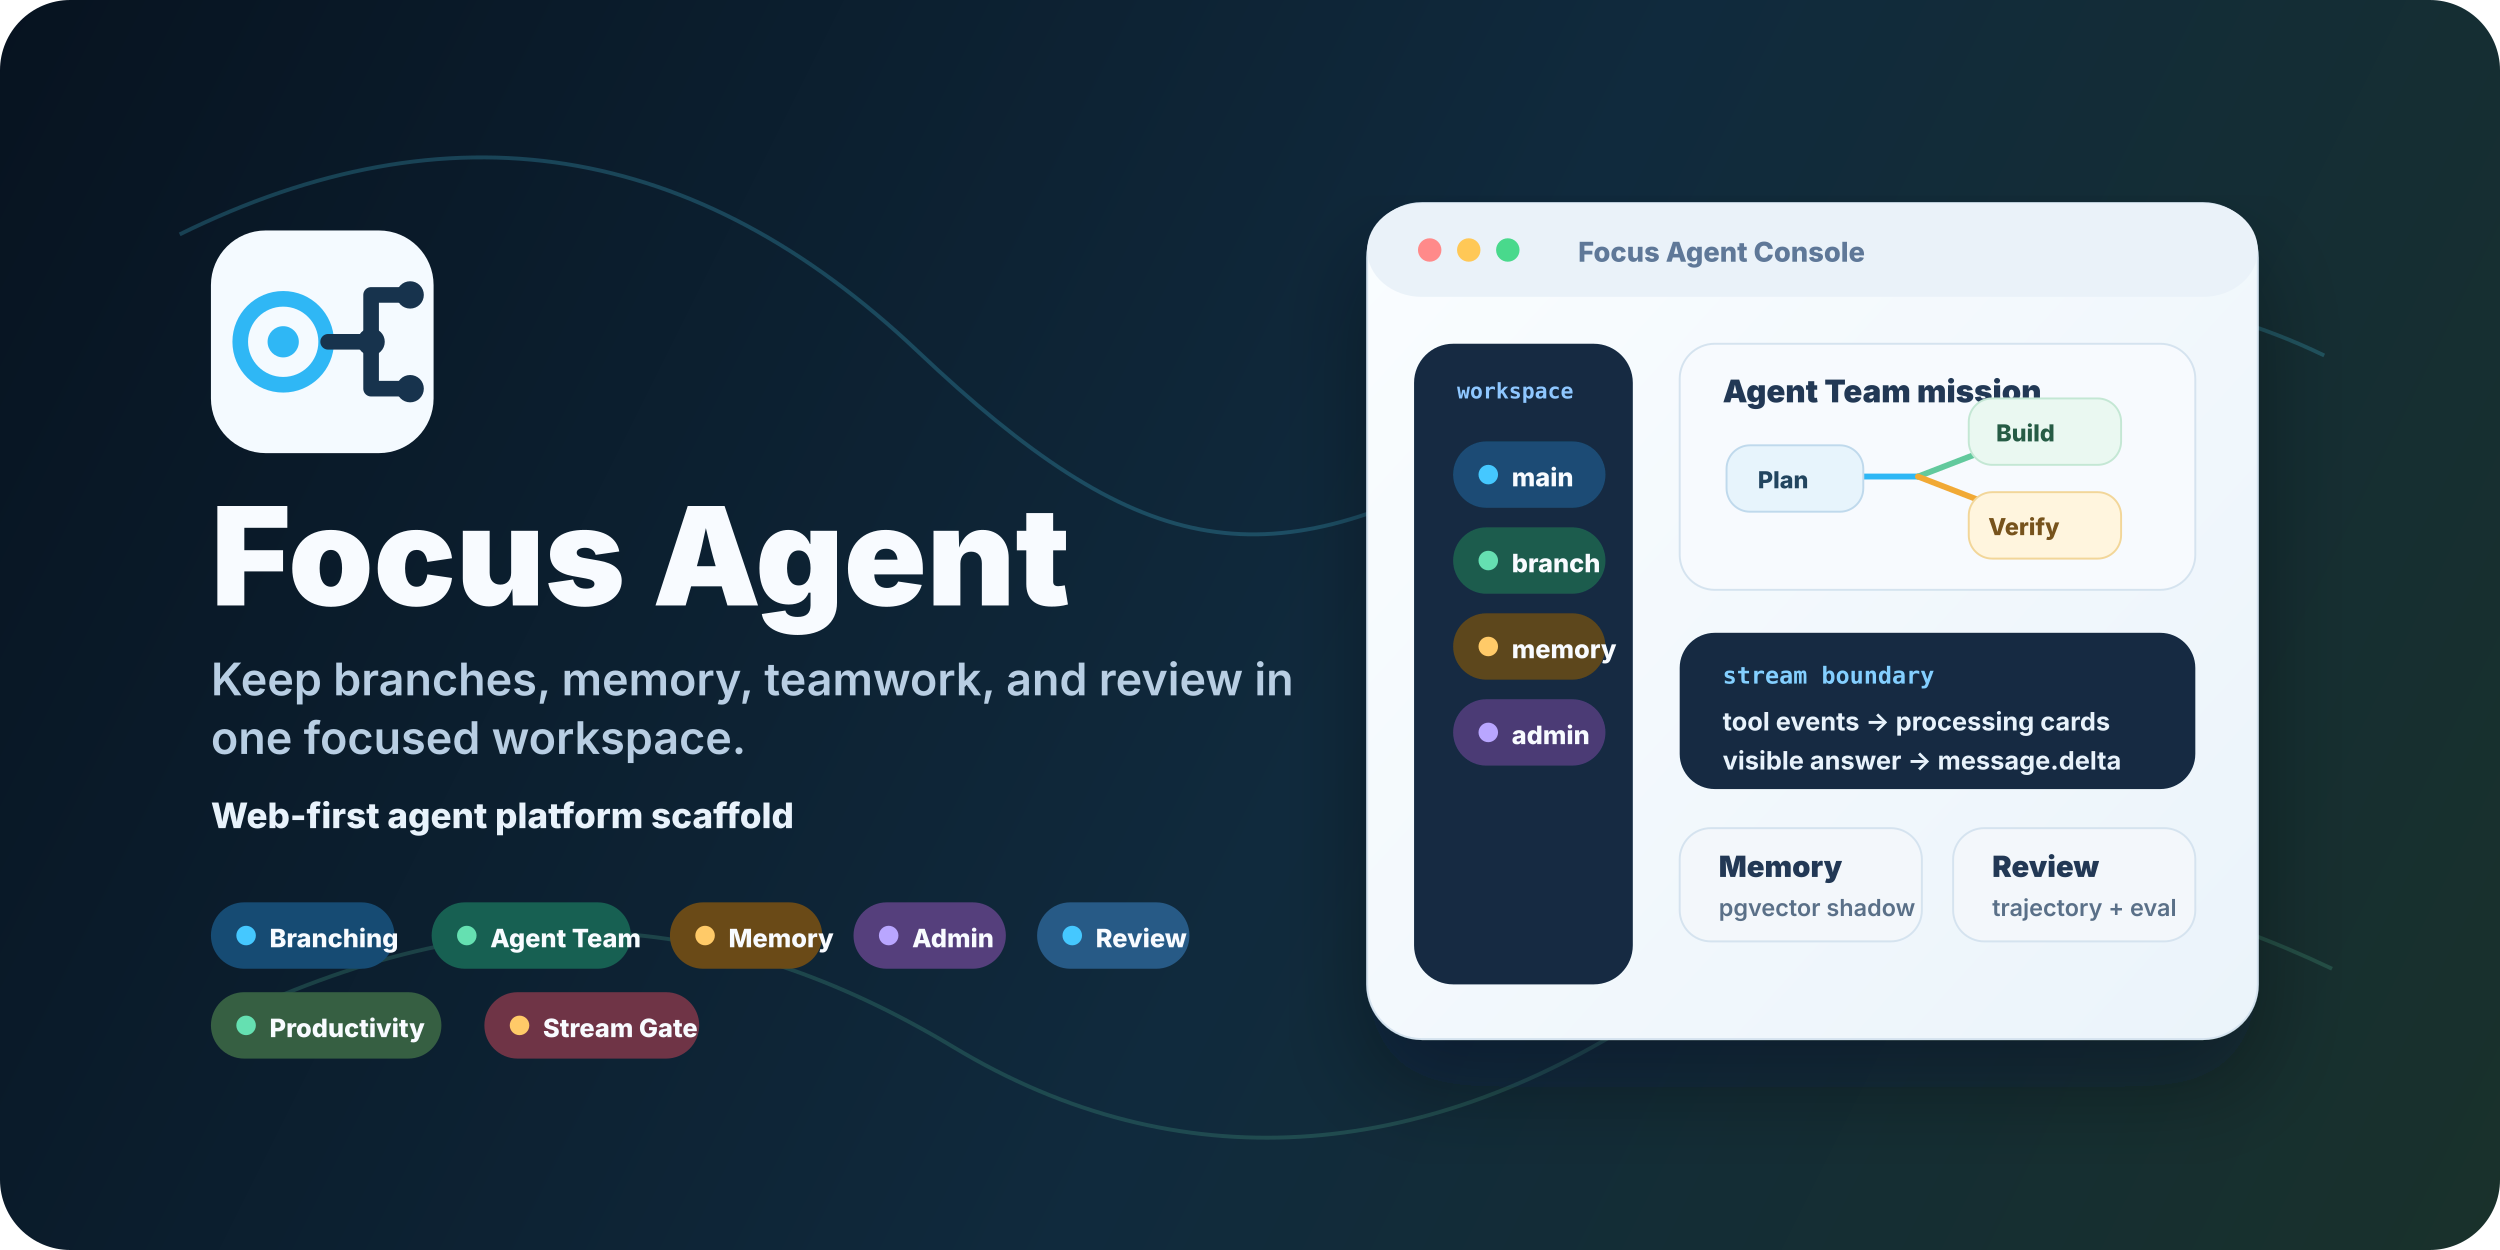
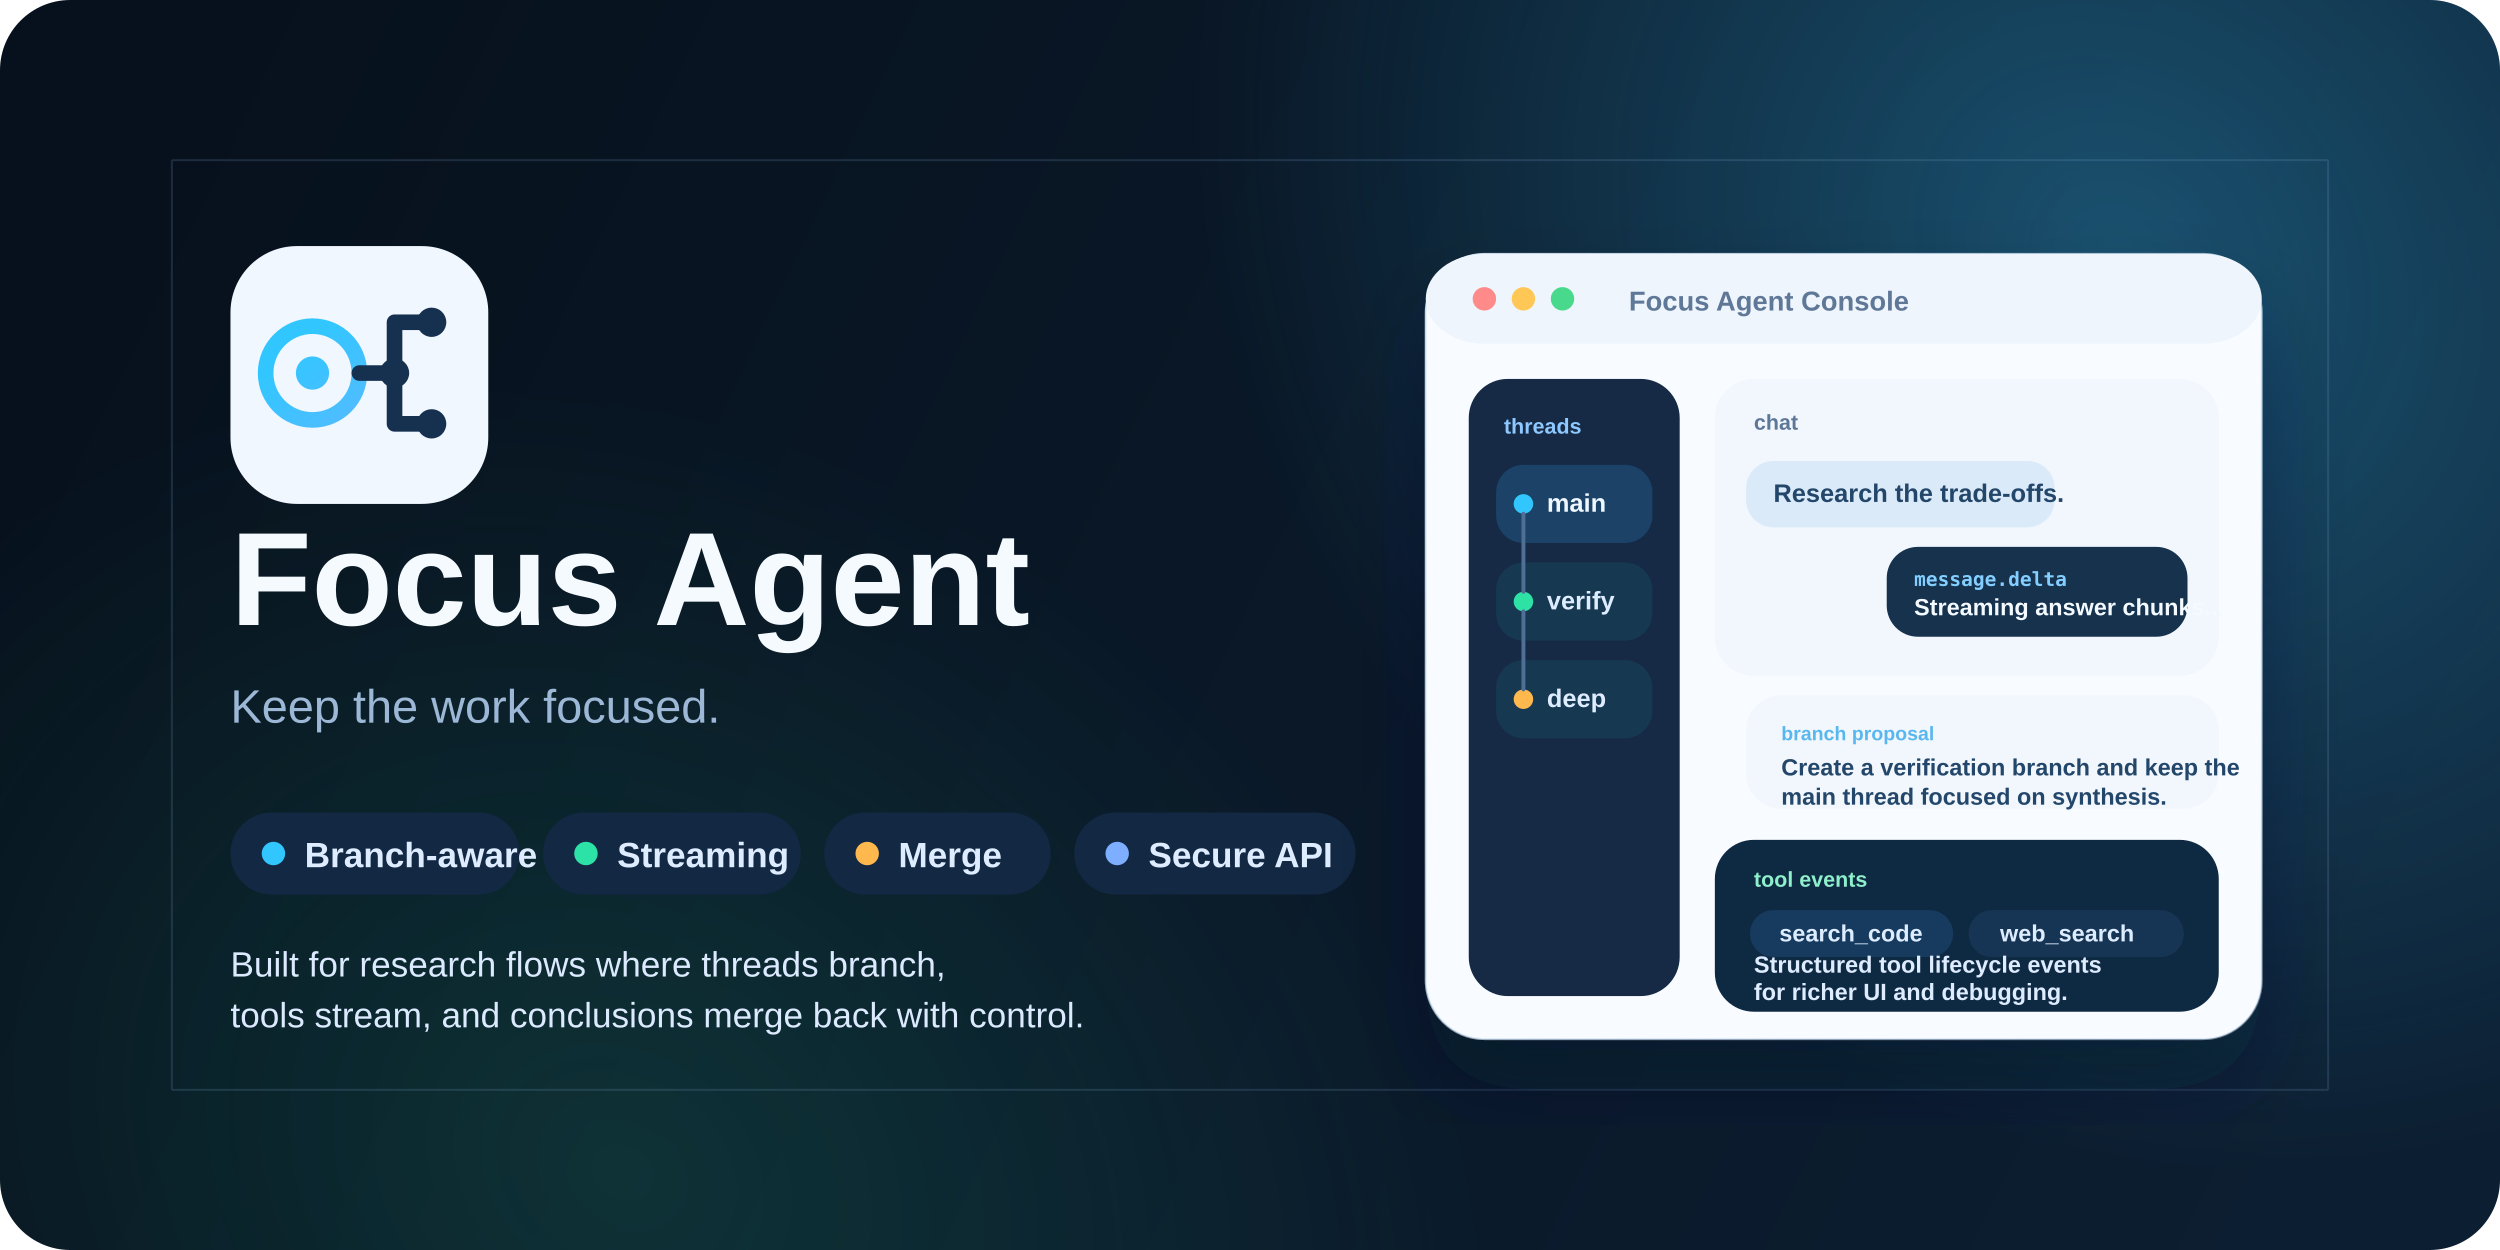
<svg xmlns="http://www.w3.org/2000/svg" width="1280" height="640" viewBox="0 0 1280 640" fill="none">
  <defs>
-     <linearGradient id="heroBg" x1="0" y1="0" x2="1280" y2="640" gradientUnits="userSpaceOnUse">
-       <stop stop-color="#071320" />
-       <stop offset="0.54" stop-color="#102A3D" />
-       <stop offset="1" stop-color="#19312B" />
+     <linearGradient id="bg" x1="74" y1="58" x2="1190" y2="592" gradientUnits="userSpaceOnUse">
+       <stop offset="0" stop-color="#07111D" />
+       <stop offset="1" stop-color="#0C1E31" />
    </linearGradient>
-     <linearGradient id="panel" x1="700" y1="110" x2="1180" y2="548" gradientUnits="userSpaceOnUse">
-       <stop stop-color="#FAFDFF" />
-       <stop offset="1" stop-color="#EAF3FA" />
+     <radialGradient id="glow1" cx="0" cy="0" r="1" gradientUnits="userSpaceOnUse" gradientTransform="translate(1084 134) rotate(133.211) scale(430.27 506.809)">
+       <stop stop-color="#39C5FF" stop-opacity="0.32" />
+       <stop offset="1" stop-color="#39C5FF" stop-opacity="0" />
+     </radialGradient>
+     <radialGradient id="glow2" cx="0" cy="0" r="1" gradientUnits="userSpaceOnUse" gradientTransform="translate(318 600) rotate(-59.6054) scale(379.48 465.487)">
+       <stop stop-color="#2DE2A6" stop-opacity="0.14" />
+       <stop offset="1" stop-color="#2DE2A6" stop-opacity="0" />
+     </radialGradient>
+     <linearGradient id="brand" x1="184" y1="154" x2="254" y2="240" gradientUnits="userSpaceOnUse">
+       <stop offset="0" stop-color="#32C6FF" />
+       <stop offset="1" stop-color="#7DAEFF" />
    </linearGradient>
-     <filter id="shadow" x="660" y="76" width="570" height="520" filterUnits="userSpaceOnUse" color-interpolation-filters="sRGB">
-       <feDropShadow dx="0" dy="24" stdDeviation="24" flood-color="#02111D" flood-opacity="0.34" />
+     <linearGradient id="panelStroke" x1="724" y1="104" x2="1172" y2="548" gradientUnits="userSpaceOnUse">
+       <stop stop-color="#DCEBFB" stop-opacity="0.92" />
+       <stop offset="1" stop-color="#C9DCF1" stop-opacity="0.46" />
+     </linearGradient>
+     <linearGradient id="pillBlue" x1="0" y1="0" x2="104" y2="40" gradientUnits="userSpaceOnUse">
+       <stop stop-color="#10304E" />
+       <stop offset="1" stop-color="#143A5E" />
+     </linearGradient>
+     <filter id="shadow" x="684" y="86" width="520" height="490" filterUnits="userSpaceOnUse" color-interpolation-filters="sRGB">
+       <feDropShadow dx="0" dy="26" stdDeviation="22" flood-color="#041C38" flood-opacity="0.34" />
    </filter>
  </defs>
-   <rect width="1280" height="640" rx="36" fill="url(#heroBg)" />
-   <path d="M92 120C230 52 356 72 470 180C582 286 646 298 760 236C904 156 1058 118 1190 182" stroke="#4DD4F7" stroke-width="2" opacity="0.22" fill="none" />
-   <path d="M112 524C252 456 368 464 488 536C604 606 728 594 842 520C962 440 1068 436 1194 496" stroke="#62E0AE" stroke-width="2" opacity="0.18" fill="none" />
-   <rect x="108" y="118" width="114" height="114" rx="28" fill="#F4FAFF" stroke="none" stroke-width="1" />
-   <circle cx="145" cy="175" r="22" stroke="#2FB7F5" stroke-width="8" />
-   <circle cx="145" cy="175" r="8" fill="#2FB7F5" />
-   <path d="M168 175H190V151H210M190 175V199H210" stroke="#17334D" stroke-width="8" stroke-linecap="round" stroke-linejoin="round" />
-   <circle cx="210" cy="151" r="7" fill="#17334D" />
-   <circle cx="190" cy="175" r="7" fill="#17334D" />
-   <circle cx="210" cy="199" r="7" fill="#17334D" />
-   <text x="108" y="310" fill="#F8FBFF" font-family="Inter, Avenir Next, Segoe UI, Arial, sans-serif" font-size="70" font-weight="850">Focus Agent</text>
-   <text x="108" y="356" fill="#B8CEE3" font-family="Inter, Avenir Next, Segoe UI, Arial, sans-serif" font-size="23" font-weight="600">Keep branches, memory, teamwork, and review in</text>
-   <text x="108" y="386" fill="#B8CEE3" font-family="Inter, Avenir Next, Segoe UI, Arial, sans-serif" font-size="23" font-weight="600">one focused workspace.</text>
-   <text x="108" y="424" fill="#E8F2FB" font-family="Inter, Avenir Next, Segoe UI, Arial, sans-serif" font-size="18" font-weight="800">Web-first agent platform scaffold</text>
-   <rect x="108" y="462" width="94" height="34" rx="17" fill="#164B73" stroke="none" stroke-width="1" />
-   <circle cx="126" cy="479" r="5" fill="#45C8FF" />
-   <text x="138" y="485" fill="#F8FBFF" font-family="Inter, Avenir Next, Segoe UI, Arial, sans-serif" font-size="13" font-weight="800">Branching</text>
-   <rect x="221" y="462" width="102" height="34" rx="17" fill="#176052" stroke="none" stroke-width="1" />
-   <circle cx="239" cy="479" r="5" fill="#65E0B1" />
-   <text x="251" y="485" fill="#F8FBFF" font-family="Inter, Avenir Next, Segoe UI, Arial, sans-serif" font-size="13" font-weight="800">Agent Team</text>
-   <rect x="343" y="462" width="78" height="34" rx="17" fill="#6A4A17" stroke="none" stroke-width="1" />
-   <circle cx="361" cy="479" r="5" fill="#FFCA68" />
-   <text x="373" y="485" fill="#F8FBFF" font-family="Inter, Avenir Next, Segoe UI, Arial, sans-serif" font-size="13" font-weight="800">Memory</text>
-   <rect x="437" y="462" width="78" height="34" rx="17" fill="#553F7C" stroke="none" stroke-width="1" />
-   <circle cx="455" cy="479" r="5" fill="#B9A6FF" />
-   <text x="467" y="485" fill="#F8FBFF" font-family="Inter, Avenir Next, Segoe UI, Arial, sans-serif" font-size="13" font-weight="800">Admin</text>
-   <rect x="531" y="462" width="78" height="34" rx="17" fill="#275A86" stroke="none" stroke-width="1" />
-   <circle cx="549" cy="479" r="5" fill="#45C8FF" />
-   <text x="561" y="485" fill="#F8FBFF" font-family="Inter, Avenir Next, Segoe UI, Arial, sans-serif" font-size="13" font-weight="800">Review</text>
-   <rect x="108" y="508" width="118" height="34" rx="17" fill="#365F42" stroke="none" stroke-width="1" />
-   <circle cx="126" cy="525" r="5" fill="#65E0B1" />
-   <text x="138" y="531" fill="#F8FBFF" font-family="Inter, Avenir Next, Segoe UI, Arial, sans-serif" font-size="13" font-weight="800">Productivity</text>
-   <rect x="248" y="508" width="110" height="34" rx="17" fill="#6F3446" stroke="none" stroke-width="1" />
-   <circle cx="266" cy="525" r="5" fill="#FFCA68" />
-   <text x="278" y="531" fill="#F8FBFF" font-family="Inter, Avenir Next, Segoe UI, Arial, sans-serif" font-size="13" font-weight="800">Stream Gate</text>
+   <rect width="1280" height="640" rx="36" fill="url(#bg)" />
+   <rect width="1280" height="640" rx="36" fill="url(#glow1)" />
+   <rect width="1280" height="640" rx="36" fill="url(#glow2)" />
+   <g opacity="0.18">
+     <path d="M88 82H1192" stroke="#82A7D1" />
+     <path d="M88 558H1192" stroke="#82A7D1" />
+     <path d="M88 82V558" stroke="#82A7D1" />
+     <path d="M1192 82V558" stroke="#82A7D1" />
+   </g>
+   <rect x="118" y="126" width="132" height="132" rx="34" fill="#F1F7FF" stroke="none" stroke-width="1" />
+   <circle cx="160" cy="191" r="24" stroke="url(#brand)" stroke-width="8" />
+   <circle cx="160" cy="191" r="8.5" fill="url(#brand)" />
+   <path d="M184 191H202V165H221" stroke="#16304F" stroke-width="8" stroke-linecap="round" stroke-linejoin="round" />
+   <path d="M202 191V217H221" stroke="#16304F" stroke-width="8" stroke-linecap="round" stroke-linejoin="round" />
+   <circle cx="221" cy="165" r="7.5" fill="#16304F" />
+   <circle cx="202" cy="191" r="7.5" fill="#16304F" />
+   <circle cx="221" cy="217" r="7.5" fill="#16304F" />
+   <text x="118" y="320" fill="#F5FAFF" font-family="Avenir Next, Nunito Sans, Segoe UI, Arial, sans-serif" font-size="68" font-weight="700">Focus Agent</text>
+   <text x="118" y="370" fill="#9DB8D6" font-family="Avenir Next, Nunito Sans, Segoe UI, Arial, sans-serif" font-size="24" font-weight="500">Keep the work focused.</text>
+   <rect x="118" y="416" width="148" height="42" rx="21" fill="#122843" stroke="none" stroke-width="1" />
+   <circle cx="140" cy="437" r="6" fill="#32C6FF" />
+   <text x="156" y="444" fill="#DDECFF" font-family="Avenir Next, Nunito Sans, Segoe UI, Arial, sans-serif" font-size="18" font-weight="600">Branch-aware</text>
+   <rect x="278" y="416" width="132" height="42" rx="21" fill="#122843" stroke="none" stroke-width="1" />
+   <circle cx="300" cy="437" r="6" fill="#2DE2A6" />
+   <text x="316" y="444" fill="#DDECFF" font-family="Avenir Next, Nunito Sans, Segoe UI, Arial, sans-serif" font-size="18" font-weight="600">Streaming</text>
+   <rect x="422" y="416" width="116" height="42" rx="21" fill="#122843" stroke="none" stroke-width="1" />
+   <circle cx="444" cy="437" r="6" fill="#FFB84D" />
+   <text x="460" y="444" fill="#DDECFF" font-family="Avenir Next, Nunito Sans, Segoe UI, Arial, sans-serif" font-size="18" font-weight="600">Merge</text>
+   <rect x="550" y="416" width="144" height="42" rx="21" fill="#122843" stroke="none" stroke-width="1" />
+   <circle cx="572" cy="437" r="6" fill="#7DAEFF" />
+   <text x="588" y="444" fill="#DDECFF" font-family="Avenir Next, Nunito Sans, Segoe UI, Arial, sans-serif" font-size="18" font-weight="600">Secure API</text>
+   <text x="118" y="500" fill="#DCEAFF" font-family="Avenir Next, Nunito Sans, Segoe UI, Arial, sans-serif" font-size="18" font-weight="500">Built for research flows where threads branch,</text>
+   <text x="118" y="526" fill="#DCEAFF" font-family="Avenir Next, Nunito Sans, Segoe UI, Arial, sans-serif" font-size="18" font-weight="500">tools stream, and conclusions merge back with control.</text>
  <g filter="url(#shadow)">
-     <rect x="700" y="104" width="456" height="428" rx="28" fill="url(#panel)" stroke="#D5E3EF" stroke-width="1" />
-     <rect x="700" y="104" width="456" height="48" rx="28" fill="#EAF2F9" stroke="none" stroke-width="1" />
-     <circle cx="732" cy="128" r="6" fill="#FF8A8A" />
-     <circle cx="752" cy="128" r="6" fill="#FFC857" />
-     <circle cx="772" cy="128" r="6" fill="#49D98C" />
-     <text x="808" y="134" fill="#5E7898" font-family="Inter, Avenir Next, Segoe UI, Arial, sans-serif" font-size="14" font-weight="800">Focus Agent Console</text>
-     <rect x="724" y="176" width="112" height="328" rx="20" fill="#132A43" stroke="none" stroke-width="1" />
-     <text x="746" y="204" fill="#8FC7FF" font-family="SFMono-Regular, Menlo, Consolas, monospace" font-size="11" font-weight="800">workspace</text>
-     <rect x="744" y="226" width="78" height="34" rx="17" fill="#1B4C74" stroke="none" stroke-width="1" />
-     <circle cx="762" cy="243" r="5" fill="#45C8FF" />
-     <text x="774" y="249" fill="#F8FBFF" font-family="Inter, Avenir Next, Segoe UI, Arial, sans-serif" font-size="13" font-weight="800">main</text>
-     <rect x="744" y="270" width="78" height="34" rx="17" fill="#1E5C4E" stroke="none" stroke-width="1" />
-     <circle cx="762" cy="287" r="5" fill="#65E0B1" />
-     <text x="774" y="293" fill="#F8FBFF" font-family="Inter, Avenir Next, Segoe UI, Arial, sans-serif" font-size="13" font-weight="800">branch</text>
-     <rect x="744" y="314" width="78" height="34" rx="17" fill="#5D461B" stroke="none" stroke-width="1" />
-     <circle cx="762" cy="331" r="5" fill="#FFCA68" />
-     <text x="774" y="337" fill="#F8FBFF" font-family="Inter, Avenir Next, Segoe UI, Arial, sans-serif" font-size="13" font-weight="800">memory</text>
-     <rect x="744" y="358" width="78" height="34" rx="17" fill="#4B3B75" stroke="none" stroke-width="1" />
-     <circle cx="762" cy="375" r="5" fill="#B9A6FF" />
-     <text x="774" y="381" fill="#F8FBFF" font-family="Inter, Avenir Next, Segoe UI, Arial, sans-serif" font-size="13" font-weight="800">admin</text>
-     <rect x="860" y="176" width="264" height="126" rx="18" fill="#F7FAFE" stroke="#D5E3EF" stroke-width="1" />
-     <text x="882" y="206" fill="#203854" font-family="Inter, Avenir Next, Segoe UI, Arial, sans-serif" font-size="16" font-weight="850">Agent Team mission</text>
-     <path d="M918 244 L982 244" stroke="#2FB7F5" stroke-width="3" stroke-linecap="round" marker-end="url(#arrow)" fill="none" />
-     <path d="M982 244 L1044 220" stroke="#62C99D" stroke-width="3" stroke-linecap="round" marker-end="url(#arrow)" fill="none" />
-     <path d="M982 244 L1044 268" stroke="#F1A936" stroke-width="3" stroke-linecap="round" marker-end="url(#arrow)" fill="none" />
-     <rect x="884" y="228" width="70" height="34" rx="12" fill="#E7F4FC" stroke="#BFD9EC" stroke-width="1" />
-     <rect x="1008" y="204" width="78" height="34" rx="12" fill="#EAF8F1" stroke="#C4E7D4" stroke-width="1" />
-     <rect x="1008" y="252" width="78" height="34" rx="12" fill="#FFF5DE" stroke="#F2D699" stroke-width="1" />
-     <text x="900" y="250" fill="#21445F" font-family="Inter, Avenir Next, Segoe UI, Arial, sans-serif" font-size="12" font-weight="800">Plan</text>
-     <text x="1022" y="226" fill="#255C45" font-family="Inter, Avenir Next, Segoe UI, Arial, sans-serif" font-size="12" font-weight="800">Build</text>
-     <text x="1018" y="274" fill="#77521B" font-family="Inter, Avenir Next, Segoe UI, Arial, sans-serif" font-size="12" font-weight="800">Verify</text>
-     <rect x="860" y="324" width="264" height="80" rx="18" fill="#122A43" stroke="none" stroke-width="1" />
-     <text x="882" y="350" fill="#84CFFF" font-family="SFMono-Regular, Menlo, Consolas, monospace" font-size="12" font-weight="800">stream boundary</text>
-     <text x="882" y="374" fill="#E8F2FB" font-family="Inter, Avenir Next, Segoe UI, Arial, sans-serif" font-size="13" font-weight="700">tool events -&gt; processing cards</text>
-     <text x="882" y="394" fill="#E8F2FB" font-family="Inter, Avenir Next, Segoe UI, Arial, sans-serif" font-size="13" font-weight="700">visible answer -&gt; message.delta</text>
-     <rect x="860" y="424" width="124" height="58" rx="16" fill="#F3F7FB" stroke="#D5E3EF" stroke-width="1" />
-     <text x="880" y="449" fill="#203854" font-family="Inter, Avenir Next, Segoe UI, Arial, sans-serif" font-size="15" font-weight="850">Memory</text>
-     <text x="880" y="469" fill="#5A7088" font-family="Inter, Avenir Next, Segoe UI, Arial, sans-serif" font-size="12" font-weight="600">pgvector shadow</text>
-     <rect x="1000" y="424" width="124" height="58" rx="16" fill="#F3F7FB" stroke="#D5E3EF" stroke-width="1" />
-     <text x="1020" y="449" fill="#203854" font-family="Inter, Avenir Next, Segoe UI, Arial, sans-serif" font-size="15" font-weight="850">Review</text>
-     <text x="1020" y="469" fill="#5A7088" font-family="Inter, Avenir Next, Segoe UI, Arial, sans-serif" font-size="12" font-weight="600">trajectory + eval</text>
+     <rect x="730" y="130" width="428" height="402" rx="30" fill="#F8FBFF" stroke="url(#panelStroke)" stroke-width="1" />
+     <rect x="730" y="130" width="428" height="46" rx="30" fill="#EFF5FC" stroke="none" stroke-width="1" />
+     <circle cx="760" cy="153" r="6" fill="#FF8A8A" />
+     <circle cx="780" cy="153" r="6" fill="#FFC857" />
+     <circle cx="800" cy="153" r="6" fill="#49D98C" />
+     <text x="834" y="159" fill="#5E7898" font-family="Avenir Next, Nunito Sans, Segoe UI, Arial, sans-serif" font-size="14" font-weight="700">Focus Agent Console</text>
+     <rect x="752" y="194" width="108" height="316" rx="20" fill="#122A45" stroke="none" stroke-width="1" />
+     <text x="770" y="222" fill="#8FC7FF" font-family="Avenir Next, Nunito Sans, Segoe UI, Arial, sans-serif" font-size="11" font-weight="700">threads</text>
+     <rect x="766" y="238" width="80" height="40" rx="14" fill="#1B4268" stroke="none" stroke-width="1" />
+     <circle cx="780" cy="258" r="5" fill="#32C6FF" />
+     <text x="792" y="262" fill="#EFF7FF" font-family="Avenir Next, Nunito Sans, Segoe UI, Arial, sans-serif" font-size="13" font-weight="700">main</text>
+     <rect x="766" y="288" width="80" height="40" rx="14" fill="#173751" stroke="none" stroke-width="1" />
+     <circle cx="780" cy="308" r="5" fill="#2DE2A6" />
+     <text x="792" y="312" fill="#DDECFF" font-family="Avenir Next, Nunito Sans, Segoe UI, Arial, sans-serif" font-size="13" font-weight="700">verify</text>
+     <rect x="766" y="338" width="80" height="40" rx="14" fill="#173751" stroke="none" stroke-width="1" />
+     <circle cx="780" cy="358" r="5" fill="#FFB84D" />
+     <text x="792" y="362" fill="#DDECFF" font-family="Avenir Next, Nunito Sans, Segoe UI, Arial, sans-serif" font-size="13" font-weight="700">deep</text>
+     <path d="M780 263V303" stroke="#4F7094" stroke-width="2" stroke-linecap="round" />
+     <path d="M780 313V353" stroke="#4F7094" stroke-width="2" stroke-linecap="round" />
+     <rect x="878" y="194" width="258" height="152" rx="20" fill="#F2F7FD" stroke="none" stroke-width="1" />
+     <text x="898" y="220" fill="#5D7798" font-family="Avenir Next, Nunito Sans, Segoe UI, Arial, sans-serif" font-size="11" font-weight="700">chat</text>
+     <rect x="894" y="236" width="158" height="34" rx="14" fill="#DBEAF8" stroke="none" stroke-width="1" />
+     <text x="908" y="257" fill="#24476B" font-family="Avenir Next, Nunito Sans, Segoe UI, Arial, sans-serif" font-size="13" font-weight="700">Research the trade-offs.</text>
+     <rect x="966" y="280" width="154" height="46" rx="16" fill="#12304D" stroke="none" stroke-width="1" />
+     <text x="980" y="300" fill="#84CFFF" font-family="SFMono-Regular, Menlo, Consolas, monospace" font-size="10" font-weight="700">message.delta</text>
+     <text x="980" y="315" fill="#F4FAFF" font-family="Avenir Next, Nunito Sans, Segoe UI, Arial, sans-serif" font-size="12" font-weight="600">Streaming answer chunks...</text>
+     <rect x="894" y="356" width="242" height="58" rx="18" fill="#F2F7FD" stroke="none" stroke-width="1" />
+     <text x="912" y="379" fill="#59B7EF" font-family="Avenir Next, Nunito Sans, Segoe UI, Arial, sans-serif" font-size="10" font-weight="700">branch proposal</text>
+     <text x="912" y="397" fill="#24476B" font-family="Avenir Next, Nunito Sans, Segoe UI, Arial, sans-serif" font-size="12" font-weight="600">Create a verification branch and keep the</text>
+     <text x="912" y="412" fill="#24476B" font-family="Avenir Next, Nunito Sans, Segoe UI, Arial, sans-serif" font-size="12" font-weight="600">main thread focused on synthesis.</text>
+     <rect x="878" y="430" width="258" height="88" rx="20" fill="#112943" stroke="none" stroke-width="1" />
+     <text x="898" y="454" fill="#8EF0CB" font-family="Avenir Next, Nunito Sans, Segoe UI, Arial, sans-serif" font-size="11" font-weight="700">tool events</text>
+     <rect x="896" y="466" width="104" height="24" rx="12" fill="url(#pillBlue)" stroke="none" stroke-width="1" />
+     <text x="911" y="482" fill="#DDECFF" font-family="Avenir Next, Nunito Sans, Segoe UI, Arial, sans-serif" font-size="12" font-weight="700">search_code</text>
+     <rect x="1008" y="466" width="110" height="24" rx="12" fill="#183654" stroke="none" stroke-width="1" />
+     <text x="1024" y="482" fill="#DDECFF" font-family="Avenir Next, Nunito Sans, Segoe UI, Arial, sans-serif" font-size="12" font-weight="700">web_search</text>
+     <text x="898" y="498" fill="#DDECFF" font-family="Avenir Next, Nunito Sans, Segoe UI, Arial, sans-serif" font-size="12" font-weight="600">Structured tool lifecycle events</text>
+     <text x="898" y="512" fill="#DDECFF" font-family="Avenir Next, Nunito Sans, Segoe UI, Arial, sans-serif" font-size="12" font-weight="600">for richer UI and debugging.</text>
  </g>
</svg>
